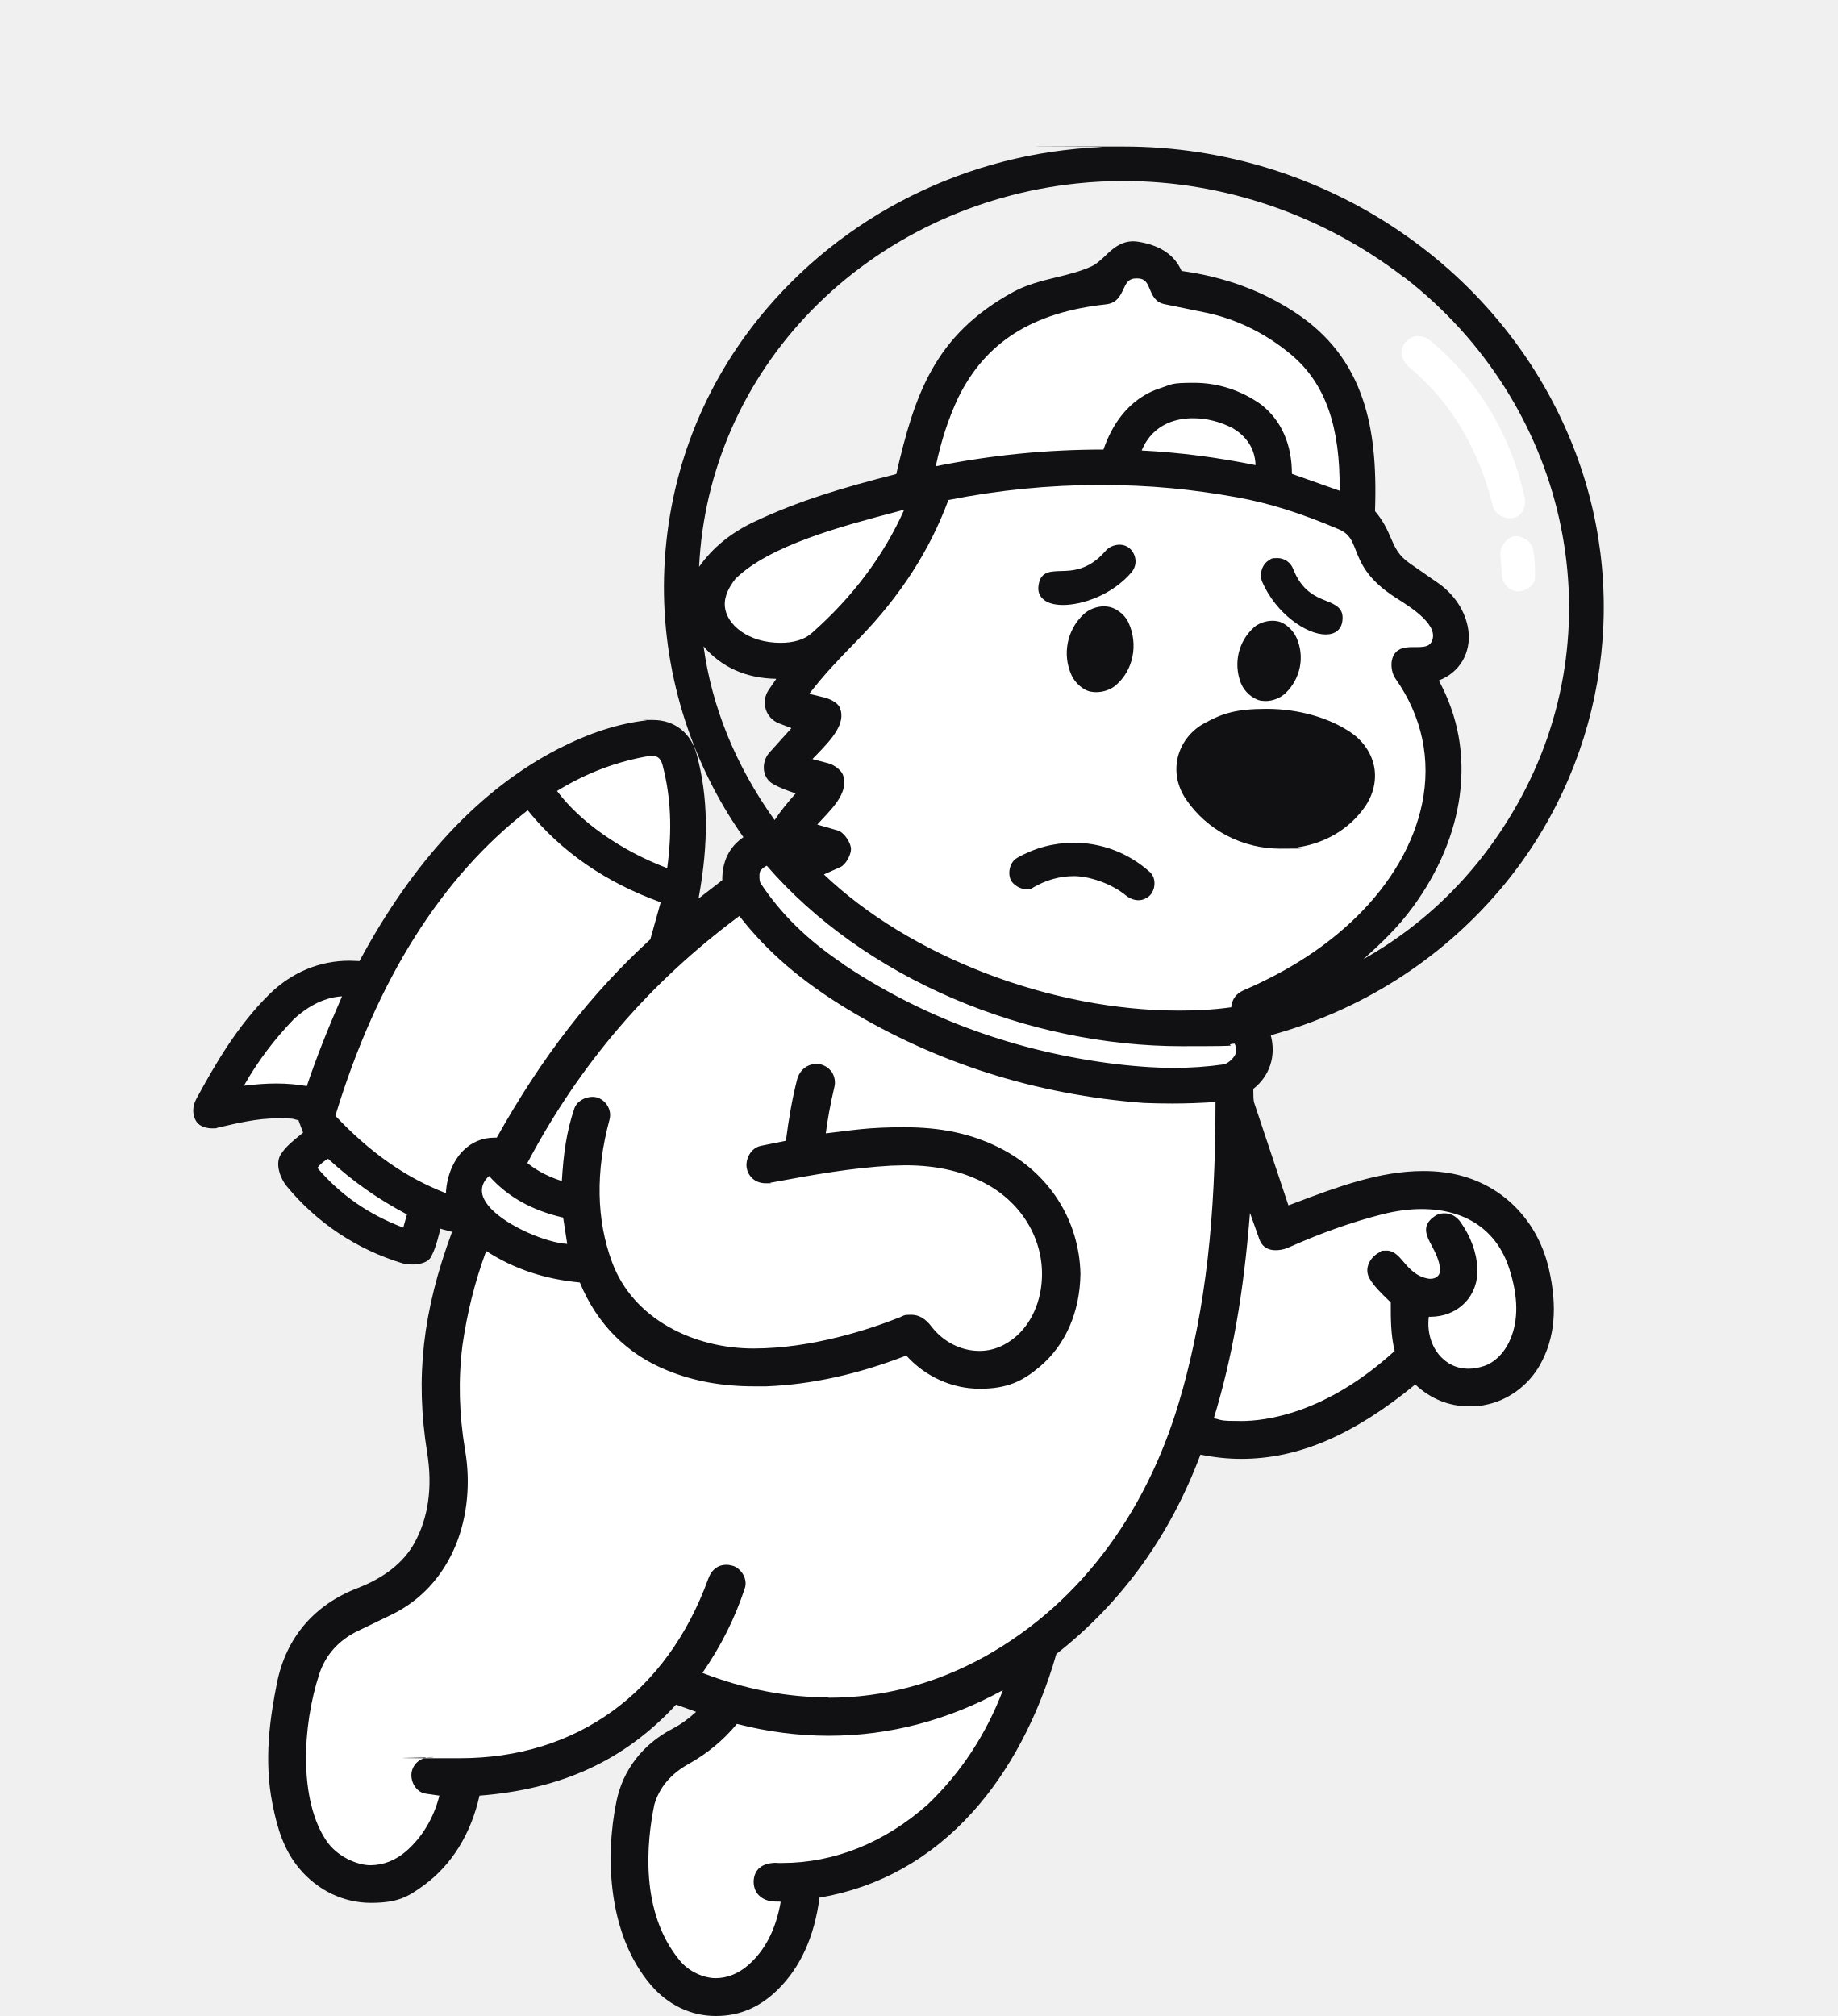
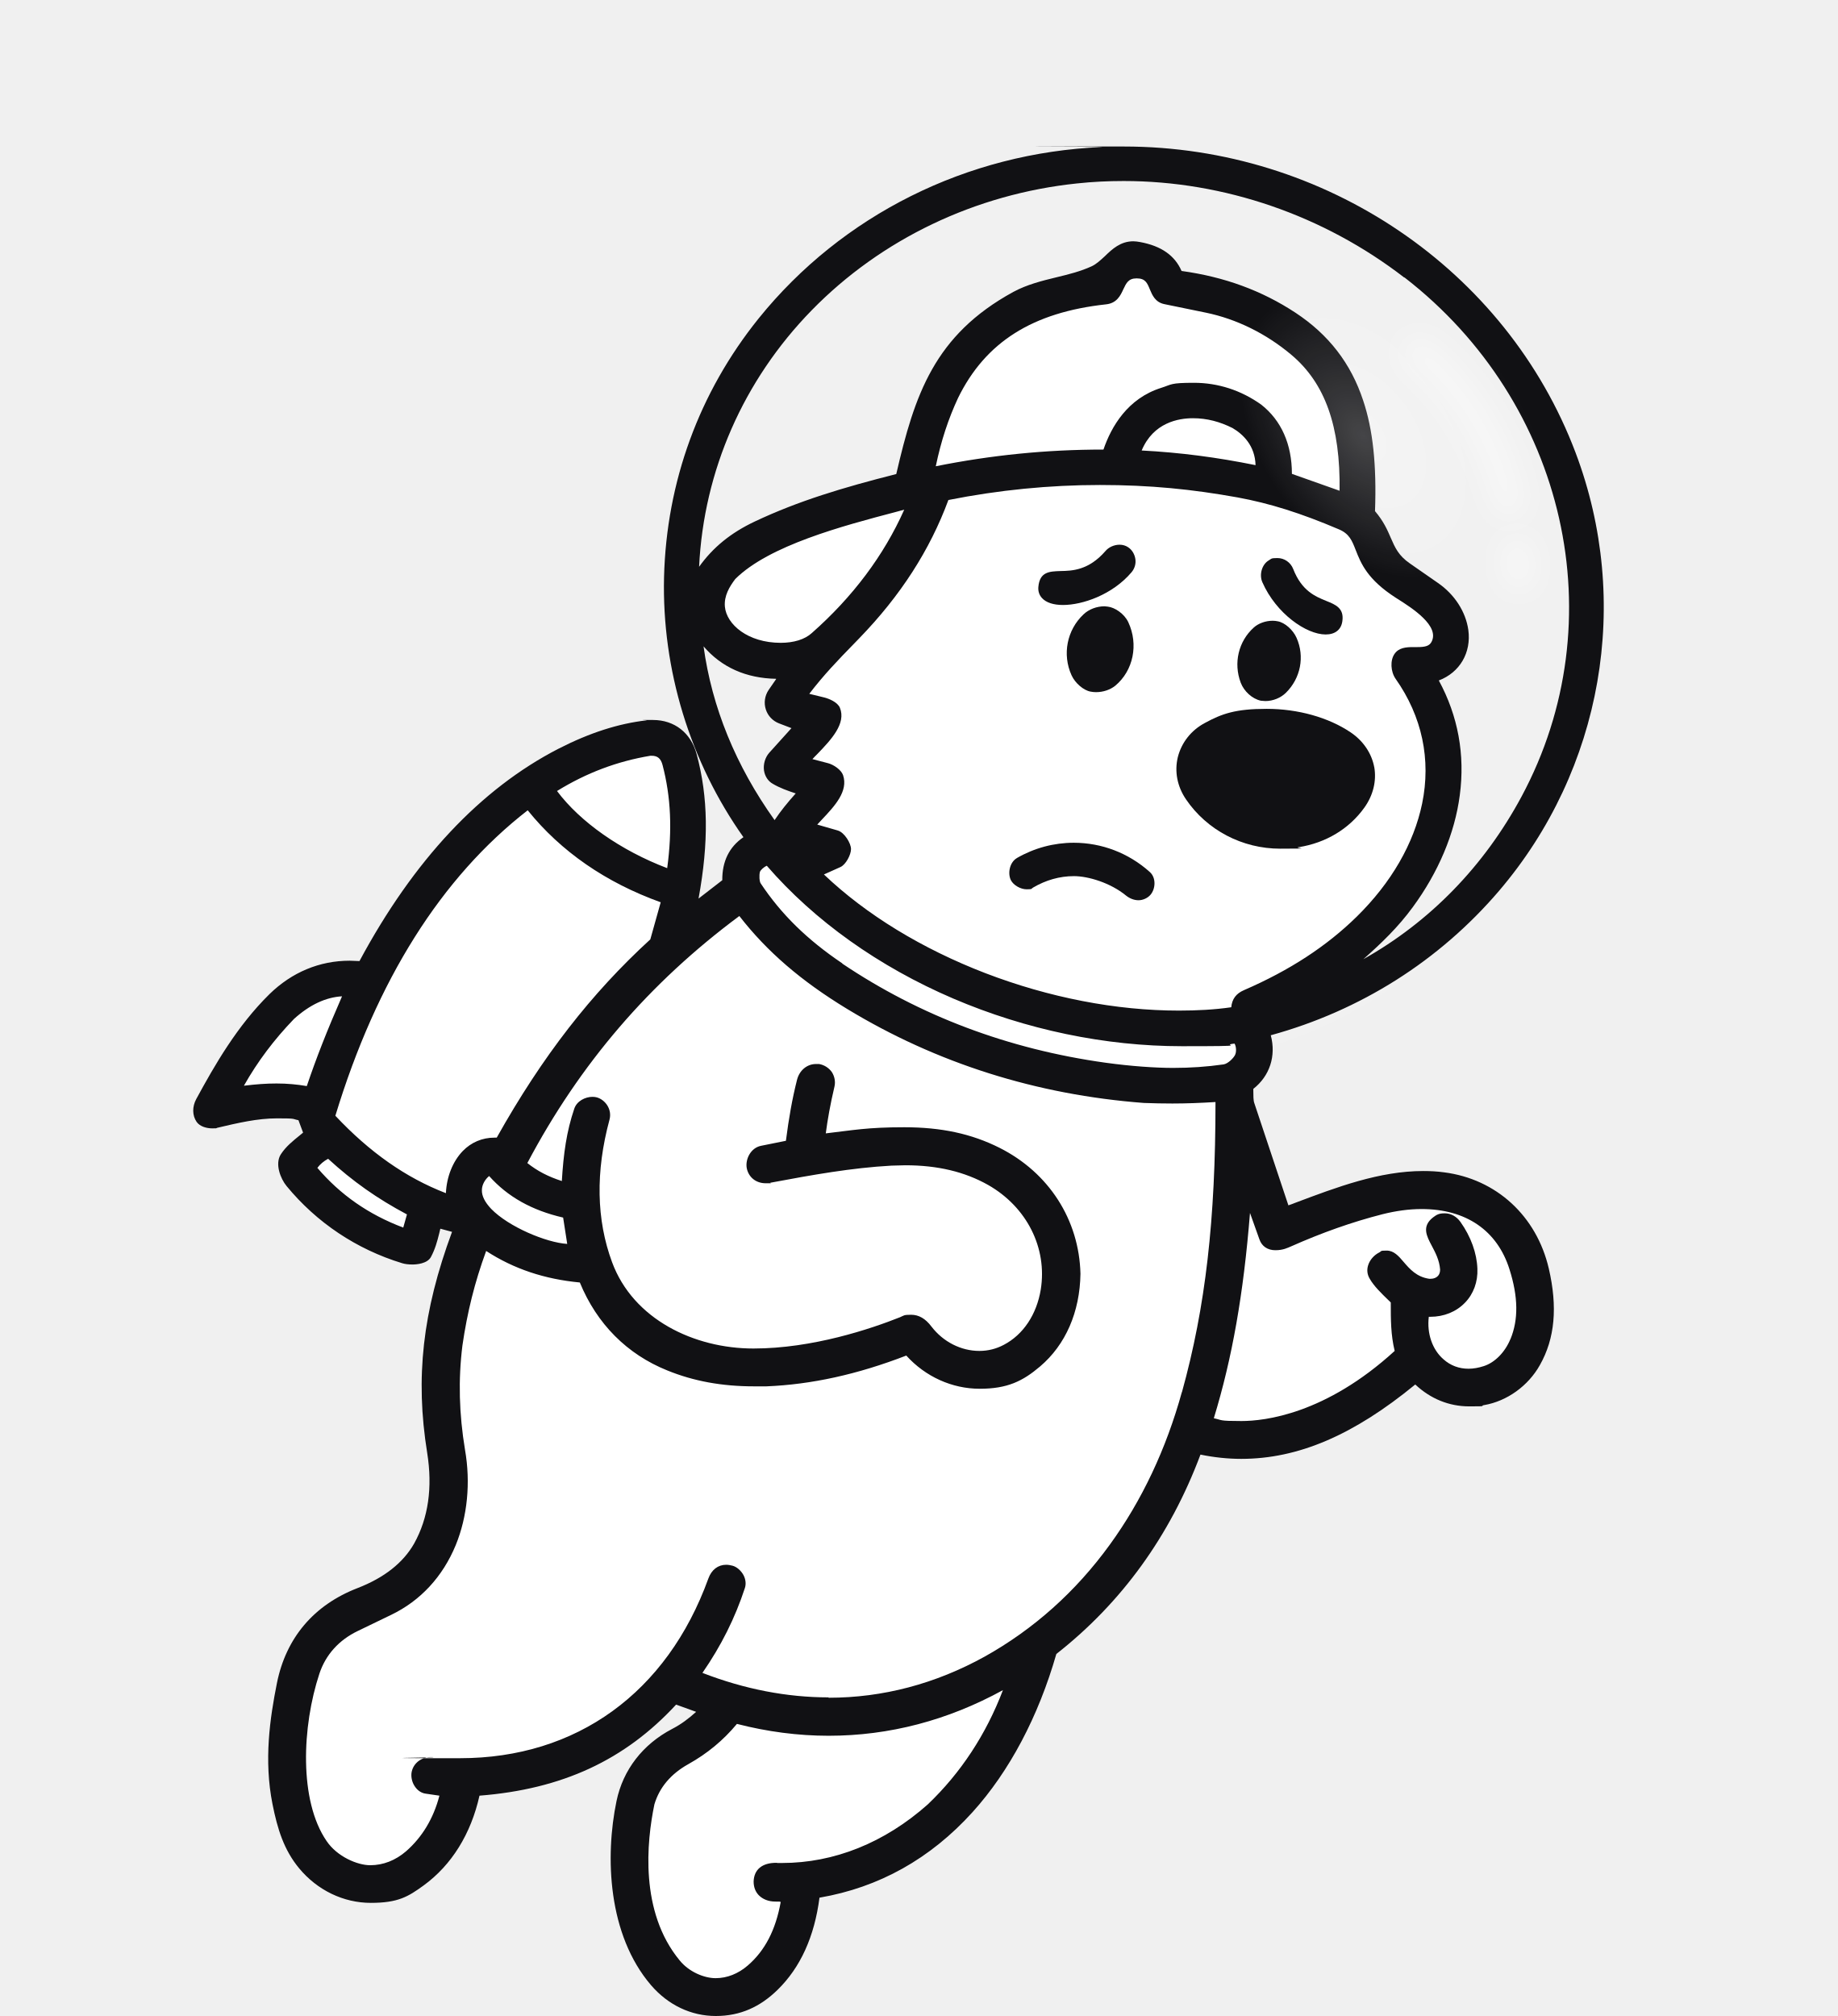
<svg xmlns="http://www.w3.org/2000/svg" viewBox="0 0 990.6 1087">
-   <style>.st0{fill:#fff}.st1{fill:#111114}.hl{fill:#fff}</style>
+   <style>.st0{fill:#fff}.st1{fill:#111114}.hl{fill:#fff;opacity:.4;filter:url(#soft)}</style>
  <defs>
    <radialGradient id="glass" cx="50%" cy="50%" r="50%" fx="62%" fy="34%">
      <stop offset="0" stop-color="#fff" stop-opacity=".03" />
      <stop offset="1" stop-color="#fff" stop-opacity=".08" />
    </radialGradient>
+     <radialGradient id="glint" cx="50%" cy="50%" r="50%">
+       <stop offset="0" stop-color="#fff" stop-opacity=".22" />
+       <stop offset="1" stop-color="#fff" stop-opacity="0" />
+     </radialGradient>
+     <filter id="soft" x="-50%" y="-50%" width="200%" height="200%">
+       <feGaussianBlur stdDeviation="7" />
+     </filter>
  </defs>
  <circle cx="613" cy="332" r="243" fill="url(#glass)" />
  <path class="st0" d="M199.5,1009.3c-10.5,0-20.2-5.3-26.5-14.6-15.7-22.8-14-64.3-4.3-93.5,3.7-11.1,11.5-19.8,22.6-25.2l18-8.7c15-7.2,26.4-19.6,33-35.7,6.1-14.8,7.8-32.3,4.8-49.4-3.3-19.7-3.7-38.4-1.4-57.3,2.7-18.9,7.1-36,13.8-54l.8-2.2,1.9,1.3c15.1,10.3,32.1,16.1,51.8,17.7h1.1l.4,1.1c8.8,22,24.5,38,45.5,46.4,13.7,5.6,28.6,8.3,45.4,8.3s4.4,0,6.6,0c24.6-1,48.6-6.3,75.4-16.8l1.2-.5.8,1c9.7,11.2,23.4,17.6,37.7,17.6s21.6-3.8,30.1-11.1c13-11,20.3-27.8,20.6-47.3-.6-27.7-16.2-51.9-41.6-64.7-14.6-7.3-30.4-10.7-49.8-10.7s-27.4,1.6-42.1,3.3l-4.4.5.3-2.3c1-8.4,2.5-17.1,5.1-28,.5-2.2-.2-3.9-.8-4.9-1-1.5-2.7-2.5-4.4-2.8h-1.1c-3.2,0-5.8,2.2-6.7,5.7-2.6,10.5-4.5,20.9-6.1,33.7l-.2,1.3-16,3.2c-3.5.7-5.4,4.8-4.8,7.8.7,3.3,3.1,5.2,6.6,5.2s1.3,0,1.9-.2c23.1-4.4,43.9-8.1,65.5-9.2,2.6,0,5.3-.2,7.8-.2,18.1,0,33.2,3.6,46.4,11.1,22.2,12.6,34.1,36.3,30.2,60.2-2.4,14.6-10.3,26.4-21.8,32.4-4.6,2.4-9.7,3.7-14.9,3.7-11,0-21.7-5.4-28.7-14.6-2.6-3.5-5.1-5-8.1-5s-2.9.3-4.6,1c-16.1,6.4-47.9,17.2-80.4,17.2s-67.7-16.9-79.6-48.9c-8.8-23.6-9.3-50.2-1.5-79.1.9-3.5-1.5-6.8-4.3-7.6-.4,0-.9-.2-1.4-.2-2.5,0-5.5,1.5-6.3,3.9-4.3,12.6-5.7,24.8-6.6,40.4v2.3c-.1,0-2.3-.6-2.3-.6-9.5-2.8-16.6-6.5-23.2-11.9l-1.1-.9.7-1.3c28.9-55.2,67.3-99.9,117.4-136.8l1.4-1.1,1.1,1.4c14.8,19.4,33.3,35.5,58.2,50.6,47.8,29,101.1,45.8,158.3,50.2,5.3.2,10.3.3,15.2.3,8.1,0,16.1-.3,24.9-1h1.9c0,0,0,1.8,0,1.8.2,64.7-5.2,112.4-18.2,159.4-8.6,31.3-21.9,59.4-39.4,83.6-18.7,25.8-41.8,46.4-68.6,61.3-27.1,15-56,22.7-85.9,22.7s-47.8-4.8-71.6-14.3l-2.1-.9,1.3-1.9c10.6-14.9,18.3-30.2,23.8-46.7.5-1.6,0-3-.5-4-1-1.8-2.6-3.1-3.8-3.4-.8-.2-1.6-.4-2.4-.4-3.6,0-5.4,2.7-6.2,5-22.9,63.1-72.9,99.3-137.3,99.3s-10-.2-15-.6h-.7c-3.3,0-6,2-6.8,5-.4,1.5.1,3.7,1.2,5.3.6.9,1.6,2,3.2,2.2l11.5,1.6-.5,1.9c-3.3,14-9.9,25.4-19.7,33.9-6.2,5.4-14,8.4-21.7,8.4v.4Z" />
  <path class="st0" d="M313.8,689.8c8.9,22.3,24.8,38.7,46.5,47.4,16.9,6.9,34.4,9,52.8,8.3,26.4-1.1,51.2-7.3,76-16.9,18.2,21.1,49.2,24.7,70.4,6.7,14.3-12.1,20.9-29.9,21.2-48.6-.7-28.9-16.9-53.4-42.6-66.3-30.4-15.3-61.3-11.3-95-7.3,1.1-9.4,2.9-18.5,5-27.8,1.2-5.1-2.4-9.2-6.8-9.9s-8.6,2-9.8,7c-2.8,11.3-4.6,22-6.1,34l-14.7,3c-4.6.9-7,6.1-6.3,9.9,1,5,5.4,7.4,10.7,6.4,21.8-4.1,43.1-8,65.3-9.2,18.9-1,37,1.5,53.2,10.7,21,11.9,33.2,34.4,29.3,58.3-2.1,13.1-9.1,25-20.8,31.1-14.3,7.5-31.7,2.3-41.3-10.4-3.9-5.1-8.3-7.2-14.8-4.6-50.7,20.2-133.4,34.7-157.7-30.7-9.3-25.1-8.4-52.2-1.5-78,1.2-4.4-1.8-8.7-5.5-9.8-3.3-1-8.6.9-10,4.9-4.6,13.5-5.9,26.6-6.7,40.9-8.5-2.5-15.7-5.9-22.6-11.6,28.8-54.9,66.8-99.3,116.9-136.2,16.1,21.2,36,37.3,58.7,51.1,48.4,29.3,102.7,46.2,159.1,50.4,14.2.6,26.5.4,40.4-.6.2,55.5-3.6,106.4-18.2,158.9-16.6,60.2-52.1,113.2-107.2,143.8-49.5,27.5-103.7,29.1-156,8.2,10.6-14.9,18.4-30.2,24-47.2,1.4-4.3-2.5-8.8-5.5-9.7-5.1-1.4-9,.9-10.8,5.8-24.1,66.5-78.9,103.5-150.5,97.5-4.6-.4-8.4,2.3-9.4,6.3s1.4,9.1,5.9,9.8l9.5,1.3c-3.1,13.2-9.3,24.4-19.1,32.9-14.3,12.4-34.5,10.2-45.5-5.8-16.1-23.5-12.9-65.3-4.1-91.9,3.7-11.1,11.4-19.2,21.6-24.1l18-8.7c32.7-15.8,44.7-52.9,38.8-87-3.2-19-3.8-37.6-1.4-56.8,2.7-18.4,7-35.5,13.7-53.5,15.9,10.8,33.2,16.4,52.7,18h.2Z" />
  <path class="st0" d="M635.5,548.6c-34.4,0-70.9-7.1-105.7-20.4-35.5-13.6-66.6-32.9-90.2-55.8l-1.9-1.9,13.8-6.2c1.4-.6,3.5-4.5,3.6-6.4,0-1.9-2.5-5.9-4.5-6.4l-16.5-4.7,1.8-2.2c1.4-1.6,2.9-3.3,4.6-5,6-6.4,12.8-13.6,10.5-20.2-.5-1.4-3.3-3.5-5.6-4.1l-14.1-3.7,1.9-2.2c1.4-1.7,3.1-3.4,4.9-5.3,6.5-6.8,13.9-14.5,11.3-20.9-.5-1.1-3.2-2.7-5.8-3.4l-13.5-3.3,1.6-2.2c8.5-11.4,16.9-20.2,25.9-29.4l3-3c22.3-23,37.8-47.3,47.6-74.3l.3-1,1-.2c27.7-5.5,55.7-8.3,83.4-8.3s50.1,2.3,74.9,6.8c17.6,3.2,34.7,8.6,55.4,17.4,7.1,3,9,7.8,11.1,13.2,2.6,6.6,5.8,14.7,20.2,23.9l1.1.7c8.4,5.3,25.7,16.3,19.3,28.1-2.5,4.5-7.7,4.5-10.8,4.5h-2.2c-3.7,0-5.9.3-7.1,2.1-1.6,2.3-1.3,6.6.5,9.3,14.8,21.2,20,45.4,14.9,70.1-4.6,22.3-17.1,44-36.2,62.8-16.6,16.3-36.9,29.5-62,40.4-2.8,1.2-4.7,2.9-4.7,7.4v1.6l-1.6.2c-9.7,1.3-19.8,2-30.2,2h0ZM578.9,468.7c10.8,0,21.4,3.9,30.4,11.3,1.3,1.1,2.9,1.7,4.4,1.7s2.8-.6,3.7-1.7c1.6-1.8,1.9-5.5,0-7.3-10.7-9.6-24.4-14.8-38.5-14.8s-20,2.7-28.8,7.8c-2.3,1.3-2.9,5.1-1.9,7.2.7,1.3,3.1,2.9,5.2,2.9s1.1-.1,1.5-.4c7.5-4.4,15.7-6.7,23.9-6.7h.2ZM682.9,385.8c-12,0-22.9,2.5-31.6,7.1-6.6,3.5-11.1,9.3-12.8,16.1-1.6,6.7-.3,13.8,3.9,19.9,10.6,15.6,28.5,25,47.8,25h0c3.1,0,6.2-.2,9.3-.7,13.7-2.2,25.5-9.2,33.2-19.9,4.2-5.8,5.8-12.5,4.6-19-1.2-6.6-5.2-12.4-11.2-16.4-11.4-7.7-27.2-12.1-43.3-12.1h0ZM686,338.3c-2.9,0-5.9,1.1-7.8,2.8-7.1,6.4-9.5,16.5-6.1,25.7,1.3,3.5,4.8,6.7,8.1,7.4.6.1,1.2.2,1.9.2,3.1,0,6.4-1.3,8.6-3.5,6.8-6.8,8.8-16.8,5-25.5-1.5-3.5-5.2-6.4-7.5-6.8-.7-.1-1.4-.2-2.1-.2h-.1ZM595.5,330.5c-3.3,0-6.7,1.3-8.9,3.4-7.7,7.3-10,18.8-5.6,28.6,1.5,3.4,5.2,6.3,7.5,6.7.7.1,1.5.2,2.4.2,3.1,0,6-1,8.1-2.7,8.4-7.1,10.9-19.4,6.1-29.9-1.5-3.3-5.5-6-8.1-6.3h-1.5ZM688.7,304.6c-1,0-1.9.3-2.8.8-1.9,1-3.2,4.5-1.9,7.3,7.3,16.7,22.9,25.9,30.8,25.9h0c3.3,0,5-1.4,5.4-4.2.6-3.9-1.2-4.9-6.4-7-6.2-2.5-14.6-5.9-19.9-19.2-.9-2.2-2.9-3.6-5.2-3.6h0ZM603.5,297.3c-1.9,0-3.8.9-5,2.2-10.1,11.5-20.1,11.8-26.8,12-6.2.2-8,.5-8.3,5.3,0,1.3.2,2.4,1,3.2,1.5,1.6,4.6,2.5,8.6,2.5h0c10,0,25-5.6,34.1-16.3,1-1.2,1.5-2.7,1.3-4.3-.2-1.6-1.1-3-2.4-3.9-.6-.4-1.5-.7-2.5-.7h0Z" />
  <path class="st0" d="M665.5,544.8c-75,10.2-169.3-20-224.6-73.8l11.3-5.1c2.2-1,4.6-5.7,4.6-8.1s-3-7.4-5.8-8.2l-13.8-4c6.7-7.9,18.8-17.5,15.4-27-.7-2.1-4.2-4.5-6.8-5.2l-11.2-3c7-8.1,20.3-18.7,16.5-28-.8-2-4.4-3.8-7-4.4l-10.9-2.6c9.3-12.6,18.5-21.7,28.7-32.3,21.1-21.8,37.7-46.4,48-75,52.5-10.5,105.3-11.1,157.6-1.6,19.5,3.6,37,9.6,55,17.3,14.6,6.2,4.4,20.1,31,37s25.7,15.6,19.8,26.3c-3.9,7.1-15.9.4-20,6.5-2,3-1.7,8.2.5,11.3,31.2,44.5,14.8,95.2-21.1,130.5-17.8,17.5-38.6,30.1-61.5,40-3.6,1.6-5.8,4.1-5.8,9.1v.3ZM608.5,307.4c3-3.5,2-8.5-1.5-10.9s-7.3-1-9.8,1.9c-17.7,20.2-34.4,3.9-35.6,18.3-1,12.9,31.1,9.4,47-9.3h-.1ZM695.6,307.5c-1.7-4.2-6.5-6-10.6-3.8-2.7,1.5-4.3,6-2.7,9.6,10.4,23.5,37.8,34.7,39.7,21.3,1.8-12.3-17.4-4.3-26.4-27.1ZM600,368.2c9.5-8,11.5-21.3,6.5-32-1.8-3.9-6.4-7-9.5-7.4s-8.8,1-11.8,3.8c-8.3,7.9-10.7,20.2-6,30.7,1.7,3.7,5.7,7.2,8.8,7.8,3.8.7,8.6-.1,11.9-2.9h0ZM692,372.1c7.5-7.5,9.4-18.3,5.4-27.6-1.7-3.8-5.7-7.3-8.8-7.9s-8.6.4-11.5,3c-7.8,7-10.2,18-6.6,27.7,1.6,4.3,5.6,7.7,9.4,8.5,3.8.8,8.8-.6,12.1-3.8h0ZM699.8,455c14.5-2.3,26.5-9.7,34.3-20.6,9.3-13,6.1-29.2-7-38-20.6-13.8-54.8-16.9-76.7-5-14.2,7.6-18.9,24.8-9.5,38.6,12.7,18.7,35.6,28.7,58.9,25ZM608.2,481.5c3.6,3,8.2,2.8,10.7-.2s2.6-7.3-.3-9.8c-19.4-17.2-46.9-20.3-69.4-7.2-3.2,1.9-4,6.8-2.6,9.6,1.3,2.6,6.2,5,9.3,3.2,16.9-10,36.6-8.4,52.3,4.4Z" />
  <path class="st0" d="M241.4,647.5c-23.3-8.5-44.2-23-64.1-44.3l-.7-.8.3-1c22.8-75.1,58.7-131.8,106.7-168.5l1.4-1.1,1.1,1.4c17.8,22.8,42.3,39.7,72.8,50.4l1.6.6-6.8,24.3-.4.4c-32,29.1-58.3,63.2-83,107.3l-.6,1h-1.2c-.7-.2-1.4-.2-2.1-.2-5.7,0-10.6,2.1-14.5,6.1-5.2,5.3-8.3,14-8.1,22.7v2.7l-2.4-.9h0Z" />
  <path class="st0" d="M268.7,615.3c-18-1.5-27,15.6-26.6,30.6-25.2-9.2-45.5-24.7-63.4-43.9,19.1-63.2,51.9-126.3,106-167.6,18.9,24.1,44.3,40.7,73.6,51l-6.2,22.1c-34.3,31.2-60.5,66.9-83.4,107.8h0Z" />
  <path class="st0" d="M385.9,1070.1c-8.6,0-16.5-3.9-22.3-10.9-22.6-27.4-18.7-66.4-14.4-87.2h0c2.9-10.2,9.7-18.3,20-24.1,10.2-5.7,18.6-12.8,25.9-21.7l.7-.9,1.1.3c16.4,4.4,33.1,6.6,49.6,6.6,33.7,0,66.1-8.9,96.5-26.6l4.3-2.5-1.6,4.6c-9.2,26.4-23.7,49.2-43.2,67.7-24.1,21.3-52.1,32.5-81.1,32.6h-3c-7.5,0-8.5,3.8-8.6,6.6,0,1.8.5,3.3,1.7,4.6,1.5,1.5,3.7,2.4,6.3,2.4s2.6.2,4.6.4l2.7.3-.3,1.9c-2.7,16.9-9,29.5-19.3,38.3-5.8,5-12.6,7.6-19.6,7.6h0Z" />
  <path class="st0" d="M404.4,1061.1c-12.5,10.8-29.2,9.2-39.3-3-19.3-23.4-19.9-57.2-14-85.7,3-10.3,9.9-17.7,19.2-22.8,10.3-5.8,19.1-13.1,26.4-22.2,50.2,13.3,101.5,6.5,147.4-20.2-9,25.8-23.3,48.5-42.7,67-23.1,20.4-51.4,32.7-82.3,32-6,0-10.7,1.9-11,8.3s3.7,8.8,9.8,8.9,2.9.2,5.1.5c-2.3,14.1-7.5,27.6-18.7,37.2h.1Z" />
  <path class="st0" d="M692.9,258v-1.3c.3-15.5-4.8-27.5-15-35.7-10.3-7.2-22.1-11.1-34.1-11.1s-11.2.9-16.5,2.5c-9.6,3-22.4,11-29.2,32.2l-.4,1.3h-1.5c-32,0-62.6,3.1-93.4,9.4l-2.7.6.5-2.7c3.1-15.2,7.2-28,12.9-40.3,15.4-31.4,41.7-48.1,82.7-52.5,3.6-.4,4.8-2.5,6.4-6,1.7-3.5,3.8-7.9,10.4-8h.2c7,0,8.9,4.5,10.4,8.1,1.3,3.2,2.3,5.2,5.2,5.8l22.4,4.6c17,3.5,33.5,11.6,47.6,23.5,19.5,16.4,28.2,41.4,27.2,78.7v2.5l-33-11.6h-.1Z" />
  <path class="st0" d="M678.9,219.5c-15.4-10.9-34.6-14.4-52.3-8.8-15.7,4.9-25.5,18-30.4,33.4-31.9,0-62.2,2.9-94,9.5,2.9-14.4,6.9-27.3,12.7-39.9,16.5-33.5,45.1-47.6,81.2-51.5,9.9-1.1,6-13.9,16.6-14,11-.2,6.7,12.1,15.4,13.9l22.4,4.6c17.4,3.6,33.3,11.7,46.8,23.1,22.8,19.2,27.3,49.1,26.6,77.2l-29.3-10.3c.3-14.4-4-27.9-15.8-37.2h0Z" />
  <path class="st0" d="M669.4,769.8c-6.1,0-12-.7-17.7-2.1l-1.9-.5.6-1.9c10.8-34.8,17.2-71.9,20.5-120.3l3.5-.5,8,22.4c.8,2.3,2.5,3.4,5.1,3.4s5.4-1.1,6.8-1.7c17.1-7.6,33.4-13.4,50-17.6,7.5-1.9,14.9-2.9,22-2.9,25.7,0,43.7,12.4,50.9,35,5,15.6,5.1,28.8.4,40.1-3.3,8-9.7,14.4-16.6,16.7-3.2,1-6.3,1.5-9.3,1.5-5.9,0-11.4-2.1-15.9-6-7.3-6.4-10.7-17.1-8.8-27.9l.3-1.6h1.6c.7.2,1.4.2,2.1.2h0c6.3,0,12.1-2.3,16.1-6.4,3.9-4,5.9-9.6,5.7-15.7-.3-7.7-3.3-15.9-8.4-23.2-1.4-2-3.4-3.1-5.6-3.1s-2.8.5-4,1.4c-3.7,2.9-2.7,5.2.3,10.7,2,3.7,4.5,8.4,5,14.2.2,2.3-.5,4.5-2.1,6.2s-4,2.7-6.5,2.7-.9,0-1.4,0c-8.1-1.2-12.5-6.2-16-10.3-2.4-2.7-4.2-4.9-6.4-4.9s-1.5.2-2.4.7c-1.9,1-3.5,2.8-4.1,4.7-.5,1.5-.3,3,.5,4.4,2,3.6,6,7.4,9.5,10.8.7.6,1.3,1.2,1.9,1.8l.6.5v.8c0,9.8,0,18,2.2,27l.3,1-.8.7c-12,11.1-25.5,20.5-39,27.3-16.2,8.1-32,12.2-46.9,12.2v.3Z" />
  <path class="st0" d="M786,659.9c-3.2-4.5-8.4-5-12.2-2.1-8.6,6.7,3.5,13.2,4.6,26.6.4,4.5-3.5,7.5-7.9,6.9-15-2.1-16.2-19.1-25.8-14.3-3.9,2-7,7-4.4,11.6s7.8,9.2,11.7,13c0,9.4,0,18.1,2.3,27.5-25.5,23.6-65,46-101.9,37,12.3-39.4,17.7-78.9,20.6-120.8l8,22.4c2.3,6.5,9.8,4.8,14.4,2.7,16.2-7.3,32.4-13.1,49.7-17.5,29.9-7.6,60.7-.7,70.7,30.9,4.1,12.8,5.6,26.4.5,38.9-3.2,7.7-9.2,13.6-15.5,15.6-8.6,2.8-17,1.6-23.4-4.1-7.4-6.5-9.9-16.8-8.2-26.2,14.8,1.1,26.3-9.2,25.8-23.9-.3-8.5-3.7-17-8.8-24.2h-.2Z" />
  <path class="st0" d="M632.5,579.5c-11.3,0-23.1-.9-36.9-2.8-52.9-7.4-101.2-25.6-143.5-54.1-19.4-13.1-33.7-27.1-45.1-44.2-1.5-2.3-1.5-6.9-.9-9.2.7-2.7,4.1-5.5,7.5-6.2l1.1-.2.7.8c25.4,29.7,60,54.4,100,71.5,38.8,16.6,81,25.4,121.9,25.4s19.6-.5,29.1-1.5h1c0,0,.6.6.6.6,2.6,3.1,2.6,8.1,1.2,11-1.1,2.1-4.8,6.3-8.8,6.9-9.2,1.3-18.3,2-27.8,2h-.1Z" />
  <path class="st0" d="M660,575.7c-22.1,3.2-42.5,2.2-64.1-.9-51.2-7.2-99.9-24.9-142.7-53.8-17.9-12-32.7-25.9-44.6-43.7-1.1-1.7-1.2-5.7-.7-7.7.5-1.9,3.3-4.3,6.1-4.9,59.4,69.4,162.4,105.7,252.6,96,2,2.3,2.2,6.6.9,9s-4.4,5.5-7.5,5.9h0Z" />
  <path class="st0" d="M420.8,350.3c-15.5,0-32.4-8.5-33.7-22.8-.7-7.2,2.9-12.9,6.4-17.5h0v-.2c18.9-18.9,59.1-29.5,88.5-37.2,2.8-.7,5.5-1.4,8.1-2.1l3.6-1-1.4,3.4c-11.2,26.6-28.8,50.6-52.3,71.3-4.5,4-11.3,6.1-19.3,6.1h0Z" />
  <path class="st0" d="M438.9,342.8c-13.5,11.9-48.1,4.4-50-15.5-.6-6.2,2.3-11.3,6-16.2,20.3-20.3,66-30.9,95.7-38.9-11.7,27.9-29.8,51.3-51.8,70.6h.1Z" />
  <path class="st0" d="M360.6,472.3c-27.3-10-51.4-26.9-64.3-45.2l-1.1-1.6,1.6-1c16.8-10.6,34.3-17.4,53.3-20.6h1.1c3.3,0,7.7,1.3,9.4,7.7,4.8,18.3,5.5,37.1,2.3,59.3l-.3,2.2-2.1-.8h.1Z" />
  <path class="st0" d="M361.2,470.6c-23.4-8.5-49-24.1-63.5-44.6,16.7-10.6,33.9-17.1,52.7-20.3,4.8-.4,7.4,1.9,8.6,6.3,5,18.9,5.3,37.8,2.2,58.5h0Z" />
  <path class="st0" d="M126.6,586.9c7.9-14.7,17.5-27.8,29.4-40h0c9.7-8.8,19.8-13.3,30.1-13.3s.7,0,1.1,0h2.7l-1.1,2.6c-8.8,19.9-15,35.5-20.6,52.1l-.5,1.5-1.6-.3c-5.5-1.1-11.1-1.6-17.1-1.6s-12.6.5-20.7,1.7l-3.6.5,1.7-3.2h.2Z" />
  <path class="st0" d="M166.6,587.7c-13-2.5-25.3-1.8-38.4,0,8.1-15.1,17.7-27.9,29.1-39.6,8.4-7.6,18.4-13.1,29.9-12.7-7.7,17.4-14.4,33.8-20.6,52.3Z" />
  <path class="st0" d="M678.3,254.8c-22.2-4.7-43-7.3-65.5-8.4h-2.4c0-.1.8-2.4.8-2.4,4.8-14.1,16.4-22.2,31.9-22.2s15.8,2,23.1,5.7h0c9.8,5.8,14.8,14.6,14.2,25.6v2.1c0,0-2.2-.4-2.2-.4h.1Z" />
  <path class="st0" d="M678.7,253c-21.9-4.6-42.9-7.3-65.8-8.4,7.9-23.4,33.4-25,52.5-15.5,8.4,4.9,13.9,12.7,13.3,23.9Z" />
  <path class="st0" d="M307.3,674.4c-11.7,0-34.4-9-45.1-20.1-4.2-4.3-6.2-8.6-6-12.8.2-4.5,2.9-9.1,6.9-11.4l1.3-.8,1,1.2c9.8,11.5,22.9,19,40.2,22.8l1.2.3,3.3,20.8h-2.8,0Z" />
  <path class="st0" d="M308,672.6c-14.1.5-50.6-15.3-49.9-31,.2-3.7,2.4-7.8,6-9.9,10.8,12.7,24.7,19.8,41.2,23.4l2.8,17.6h-.1Z" />
  <path class="st0" d="M218,666c-20.7-7.5-37.2-19-50.6-35l-.8-1,.6-1.1c1.9-3.3,5.4-6.3,9.2-7.9l1.1-.5.9.8c13.7,12.7,27.3,22.3,43.9,31l1.3.7-3.8,13.7-1.8-.7h0Z" />
  <path class="st0" d="M218.6,664.3c-19.9-7.2-36.4-18.4-49.8-34.5,1.8-3.2,5.2-5.8,8.4-7.2,13.9,12.8,27.7,22.6,44.3,31.3l-2.9,10.4Z" />
  <g>
    <path class="st1" d="M233.3,947.4h-1c-.8,0-1.6,0-2.3.2,2.7,0,4.4-.1,3.3-.2Z" />
    <path class="st1" d="M830.2,736c8.1-14.3,9.6-31.3,4.8-52-6.6-28.4-28.3-48.3-56.5-51.9-3.6-.5-7.4-.7-11.2-.7-23.6,0-46.6,8.7-68.9,17.1-1.3.5-2.5,1-3.8,1.4l-18.4-55.2c-.5-1.4-.5-4.1-.5-6.4v-1.2c8.8-6.9,12.4-17.7,9.4-28.9,48.4-13.3,90.9-40.2,123.1-77.9,55.8-65.4,71.6-155.9,41.2-236.3-37.3-98.7-135.1-165-243.5-165s-7.9,0-11.8.3c-72.7,3-140.1,36.6-185.1,92.4-32.1,39.9-49.7,88.1-51,139.5-1.2,49.8,14,99.5,42.8,140.2-7.6,5.2-11.5,13-11.4,23.2l-12.8,9.9c5.6-30.5,5.2-54.7-1-77.8-3.1-11.6-12-18.5-23.6-18.5s-2.3,0-3.4.2c-15.1,1.7-30.7,6.7-47.5,15.3-42,21.6-78.1,60.1-107.3,114.5-1.8,0-3.6-.2-5.3-.2-16.2,0-31.1,6.2-43.2,18-17.4,17.1-29.5,38.2-39.5,56.6-2.2,4.1-2.2,8.8.2,12.3,1.8,2.6,5.6,3.5,8.4,3.5s1.9,0,2.7-.3c11.1-2.6,21.6-5.1,32.3-5.1s7.8.3,11.5,1l2.5,6.7c-.6.5-1.1.9-1.7,1.4-3.7,3-7.6,6.1-10.3,10.3-3.3,5.1-.2,13.1,3.1,17.1,16.2,19.7,37.7,34.1,62.3,41.6,1.6.5,3.5.7,5.6.7s7.9-.4,9.9-4c2.3-4.3,3.4-8.4,4.5-12.8.2-.8.4-1.7.6-2.5l6.3,1.7c-15.9,43-19.9,78.7-13.4,119.1,3,18.8.6,35.2-7,48.9-5.9,10.4-16.1,18.5-30.6,24.1-23.5,9.1-38.5,26.8-43.4,51.2-3.8,19-7.1,41.6-2.4,65.2,2.7,13.6,6.2,24.8,14.4,34.7,9.8,11.8,23.9,18.6,38.6,18.6s20.1-3.3,28.5-9.4c15.1-11,25.5-27.8,30.1-48.4,44.5-3.5,78.3-19.1,106-49.1l10.8,3.9c-4,3.6-7.9,6.6-12.9,9.2-15.9,8.3-26.5,22.1-30,38.8-6.3,30.2-4.7,72.2,18.6,99.4,9.2,10.7,21.6,16.6,34.9,16.6s24-5,33.3-14.1c12.3-12,19.9-28.7,22.6-49.7,32.1-5.5,59.8-21,82.5-46.1,19.9-22,35.5-51.5,45.2-85.3,35.2-27.6,61.3-63.7,77.7-107.5,7.3,1.5,14.7,2.3,22,2.3,30.6,0,60.4-12.7,93.8-40.1,8.2,7.7,18.2,11.8,29.1,11.8s5.3-.2,8-.7h.1c12.2-2.1,23.7-10.3,30-21.6ZM670.6,533.9c-4.2,1.8-6.4,4.8-6.8,9.2h0c-9,1.3-18.5,1.8-28.2,1.8-33.9,0-70-7-104.4-20.2-34-13.1-64.1-31.4-87-53.2l8.9-4c2.9-1.3,5.7-6.6,5.7-9.7s-3.5-8.9-7.1-10l-11.1-3.2c.8-.9,1.7-1.8,2.6-2.8,6.7-7.1,14.3-15.2,11.3-23.9-1-2.8-5-5.6-8.1-6.4l-8.4-2.2c.9-1,1.8-1.9,2.8-2.9,7.3-7.6,15.5-16.3,12-24.8-1.3-3.1-6-4.9-8.3-5.5l-8.2-2c7.8-10.2,15.6-18.3,23.9-26.8l3-3.1c22.4-23.1,38.1-47.6,48.1-74.6,27.1-5.4,54.6-8.1,81.7-8.1s49.7,2.3,74.2,6.7c17.4,3.2,34.2,8.5,54.6,17.2,5.7,2.4,7.1,6.1,9.1,11.2,2.8,7.1,6.2,15.8,21.6,25.7l1.1.7c7.4,4.7,22.9,14.5,18.1,23.2-1.2,2.2-3.6,2.7-7.6,2.7h-2.2c-3.8,0-7.8.3-10.1,3.7-2.4,3.5-2.1,9.5.6,13.4,14.3,20.3,19.2,43.6,14.3,67.3-4.5,21.6-16.6,42.6-35.2,60.9-16.3,16-36.2,29-60.9,39.7ZM410.1,476.3c-.7-1-.9-4.4-.4-6.2.3-.9,1.9-2.5,3.7-3.3,25.7,29.7,60.4,54.4,100.5,71.6,39.3,16.8,81.9,25.7,123.3,25.7s19.2-.5,28.4-1.4c1,1.9,1,4.7.2,6.2-.8,1.6-3.7,4.6-6.1,5-9,1.3-17.9,1.9-27.3,1.9s-22.7-.9-36.4-2.8c-52.4-7.3-100.1-25.3-142-53.5h.2c-19-12.8-33-26.5-44.1-43.2ZM420.9,346.6c-17.7,0-29.2-9.9-30.1-19.5-.5-5.9,2.5-10.8,5.6-14.9,18.2-18.1,57.8-28.6,86.7-36.2,1.5-.4,3-.8,4.4-1.2-11,24.7-27.8,47.1-49.8,66.5h0c-3.8,3.5-9.8,5.3-16.8,5.3ZM643.7,206.4c-12.9,0-11.9.9-17.6,2.7-18.2,5.7-27,21-31.2,33.3-30.9,0-60.5,3-90.4,9h0c2.9-13.9,6.8-25.6,12-36.8,14.8-30.2,40.2-46.2,79.8-50.5,5.8-.6,7.8-4.8,9.3-8.1,1.6-3.4,2.8-5.9,7.1-5.9h.2c4.6,0,5.6,2.5,7,5.9,1.3,3.1,2.9,7,7.9,8l22.4,4.6c16.4,3.4,32.3,11.2,46,22.7,18.2,15.3,26.5,38.6,26,73.3l-25.7-9.1c0-15.9-5.7-28.8-16.5-37.3-10.9-7.8-23.4-11.8-36.3-11.8ZM676.9,250.8c-20.8-4.2-40.4-6.8-61.4-7.9,6.3-15.1,19.9-17.4,27.6-17.4s14.6,1.9,21.4,5.3c5.6,3.3,12.1,9.4,12.4,20ZM437.6,167.3c37.5-38.4,88.3-62.7,143.1-68.4,8.3-.9,16.8-1.3,25.1-1.3,54.1,0,107.8,18.5,151.2,52h.2c87.3,67.6,113.9,185.3,63.1,279.9-20.2,37.6-49.5,67.6-85.3,87.7,9.7-8.6,18.7-17.2,26.6-28,13.9-18.9,22.7-39.8,25.4-60.4,2.9-21.9-.9-42.7-11.3-61.9,11.3-4.3,17.6-15,15.9-27.3-1.4-9.8-7.4-19.1-16.4-25.3l-15.1-10.5c-6.1-4.2-8-8.5-10.3-13.8-1.8-4.2-3.9-9-8.5-14.4.9-24.9-1.1-43.9-6.4-59.7-6.6-20-18.6-35.5-36.5-47.3-18.1-11.9-38.2-19.3-61.4-22.5-3.6-8.3-10.9-13.5-22.4-15.6-1.2-.2-2.4-.4-3.6-.4-6.9,0-11.4,4.2-15.3,8-2.4,2.2-4.6,4.3-7.2,5.5-5.9,2.7-12.2,4.3-18.9,5.9-7.8,1.9-15.9,3.9-23.3,7.9-42.6,23.3-53.2,55.4-63.1,98.2-28.8,7.3-52.8,14.5-76.3,25.6-12.9,6.1-22.5,13.9-30,24.4,2.5-51.8,23.9-100.6,60.7-138.3ZM379.3,348.5c9.7,11.3,22.9,17.2,39.1,17.5v.2c0,0-4,5.8-4,5.8-2.1,3.1-2.7,7-1.5,10.6,1.1,3.4,3.7,6.1,7,7.4l6.8,2.6-12,13.3c-2.2,2.5-3.3,6.2-2.8,9.6.5,3.1,2.2,5.7,4.7,7.1,3.7,2.2,8.1,3.8,12.4,5.2-4.5,5-8.2,9.6-11.4,14.4-21-29.4-33.8-60.9-38.3-93.7ZM350.6,407.5h.8c3.1,0,4.9,1.5,5.8,5,4.5,17.2,5.3,34.9,2.5,55.6-25-9.5-46.9-24.9-59.4-41.6,15.9-9.8,32.4-16,50.3-19ZM149.1,584.2c-5.7,0-10.9.4-17.6,1.2,7.4-13.1,16.3-24.9,27-36,8.4-7.6,17.1-11.7,25.9-12.2h0c-8,18.3-13.8,33-19,48.4-5.2-.9-10.6-1.4-16.3-1.4ZM217.4,661.9c-18.8-7.1-33.9-17.7-46.3-32.2,1.4-1.9,3.5-3.7,5.8-4.9h0c13.3,12.2,26.5,21.5,42.5,30l-2,7.1ZM240.3,643.3c-21.5-8.3-41-22-59.5-41.7h0c22.3-73.3,57.2-128.6,103.7-164.7,17.9,22.2,42,38.9,71.7,49.6l-5.6,20c-31.8,29.1-58.2,63-82.8,106.9h-1.2c-6.6,0-12.5,2.5-17.1,7.2-5.4,5.6-8.7,13.9-9.1,22.7ZM303.6,656.5h0s2.2,14.2,2.2,14.2c-11.3-.7-31.6-9.2-41-18.9-3.4-3.6-5.1-7-5-10.1,0-2.8,1.6-5.7,3.9-7.6,10,11.2,23,18.5,39.9,22.4ZM500.2,972.9c-23.3,20.7-50.5,31.6-78.6,31.6h-2.5c-.2-.1-.4-.1-.6-.1-7.6,0-12,3.6-12.2,10.1,0,2.7.8,5.3,2.7,7.3,2.1,2.2,5.3,3.5,8.9,3.5s1.8,0,3,.2c-2.7,15.1-8.5,26.3-17.8,34.3-5.1,4.4-11.1,6.8-17.3,6.8s-14.4-3.4-19.4-9.6c-21.6-26.2-17.8-63.9-13.6-84.1,2.7-9.1,8.8-16.4,18.3-21.7,10.2-5.7,18.8-12.8,26.2-21.7,16.3,4.2,32.9,6.4,49.4,6.4,32.7,0,64.3-8.3,94-24.6-9.1,23.9-22.7,44.6-40.5,61.6ZM637.2,750.5c-8.5,30.8-21.6,58.6-38.9,82.4-18.4,25.4-41.1,45.6-67.4,60.3-26.6,14.7-54.9,22.2-84.2,22.2v-.2c-22.4,0-45.3-4.4-68-13.2,10.1-14.6,17.6-29.6,22.9-45.8.7-2.2.4-4.6-.7-6.8-1.3-2.5-3.7-4.6-6-5.2-1.2-.3-2.3-.5-3.4-.5-4.4,0-7.9,2.7-9.6,7.4-22.3,61.6-71.1,96.9-133.9,96.9s-14.7,0-19.4,0c-3.3,1.1-5.8,3.7-6.6,7.1-.6,2.5,0,5.8,1.7,8.2,1.4,2.1,3.5,3.5,5.7,3.8l7.5,1.1c-3.2,12.3-9.3,22.4-18,30-5.7,4.9-12.3,7.5-19.3,7.5s-17.9-4.7-23.5-13c-15-21.8-13.3-61.9-3.9-90.3,3.4-10.2,10.5-18.1,20.7-23l18-8.7c15.8-7.6,27.8-20.6,34.8-37.6,6.3-15.4,8.1-33.7,5-51.4-3.2-19.3-3.7-37.7-1.4-56.2,2.6-17.9,6.6-34.1,12.8-51,14.9,9.7,31.5,15.2,50.5,17,9.2,22.4,25.5,38.7,47.1,47.4,14.2,5.8,29.5,8.6,46.8,8.6s4.5,0,6.7,0c24.3-1,49-6.4,75.4-16.6,10.3,11.4,24.7,17.9,39.6,17.9s23.2-4.1,32.5-12c13.8-11.7,21.5-29.4,21.8-50-.7-29.1-17-54.5-43.6-67.9-15.1-7.6-31.4-11.1-51.4-11.1s-27.6,1.6-42.3,3.3c1-7.6,2.4-15.5,4.7-25.3.6-2.7,0-5.5-1.4-7.7-1.6-2.3-4.1-3.9-6.9-4.4-.6,0-1.1,0-1.7,0-4.8,0-8.9,3.4-10.2,8.5-2.6,10.3-4.4,20.5-6,32.9l-13.4,2.7c-5.6,1.1-8.6,7.3-7.7,12.1,1,4.9,5,8.1,10.2,8.1s1.7,0,2.6-.3c23-4.3,43.7-8,65.1-9.2,2.6,0,5.1-.2,7.6-.2,17.4,0,32,3.5,44.6,10.6,20.9,11.9,32,34,28.4,56.4-2.2,13.4-9.4,24.3-19.9,29.8-4.1,2.2-8.6,3.3-13.2,3.3-9.9,0-19.5-4.9-25.8-13.1-3.3-4.4-6.9-6.4-11-6.4s-3.8.4-5.9,1.3c-15.8,6.3-47.2,16.9-79.1,16.9s-64.8-15.7-76.2-46.5c-8.5-22.9-9-48.8-1.4-76.9,1.5-5.6-2.3-10.7-6.8-12-.7-.2-1.6-.3-2.4-.3-3.8,0-8.4,2.2-9.8,6.4-4.2,12.4-5.8,24.2-6.7,39-7.4-2.4-13.2-5.4-18.6-9.7,28.3-53.5,65.7-97.1,114.3-133.2,14.9,19.2,33.4,35.1,58.1,50.1,48.3,29.3,102.1,46.3,160,50.7,5.4.2,10.4.3,15.4.3,7.6,0,15.1-.3,23.2-.8,0,63.4-5.3,110.3-18.1,156.5ZM814.3,722c-2.9,7.1-8.4,12.7-14.4,14.6-2.8.9-5.5,1.4-8.2,1.4-5.1,0-9.7-1.7-13.5-5.1-6-5.2-9-13.9-7.9-22.9h.2c.2,0,.4,0,.6,0,7.3,0,14-2.7,18.7-7.6,4.6-4.7,7-11.3,6.7-18.3-.3-8.4-3.5-17.3-9.1-25.2-2.1-3-5.2-4.7-8.5-4.7s-4.4.8-6.3,2.2c-6.3,4.9-3.4,10.2-.7,15.3,1.9,3.6,4.1,7.7,4.5,12.8,0,1.3-.3,2.5-1.1,3.4-.9,1-2.3,1.6-3.9,1.6h-.9c-6.8-1-10.5-5.3-13.7-9-2.7-3.2-5.3-6.2-9.2-6.2s-2.6.3-4,1c-2.8,1.4-5.1,4-6,6.9-.8,2.5-.5,5,.8,7.2,2.3,4.1,6.5,8.1,10.1,11.6.5.4.9.9,1.3,1.3,0,9.4,0,17.4,2.1,26.1-37.3,34.1-70.1,37.8-82.6,37.8s-10.1-.5-14.9-1.5c9.9-32.4,16-66.9,19.5-110.7l5.1,14.3c1.3,3.7,4.4,5.8,8.6,5.8s6.6-1.3,8.3-2c16.9-7.5,33-13.2,49.4-17.4,7.2-1.8,14.3-2.8,21.1-2.8,23.9,0,40.8,11.5,47.4,32.5,4.7,14.8,4.9,27.1.5,37.7Z" />
    <path class="st1" d="M228.6,948c.4-.1.9-.3,1.4-.4-7.9.2-24,.3-1.4.4Z" />
    <path class="st1" d="M740.9,413.7c-1.4-7.5-5.9-14.2-12.7-18.8-12-8.1-28.5-12.7-45.3-12.7s-24.1,2.6-33.3,7.6c-7.5,4-12.6,10.6-14.6,18.4-1.9,7.8-.3,15.9,4.4,22.8,11.3,16.6,30.3,26.6,50.8,26.6s6.6-.3,9.9-.8c14.7-2.3,27.3-9.9,35.5-21.4,4.7-6.6,6.6-14.3,5.3-21.8h0Z" />
    <path class="st1" d="M619.8,470.1c-11.4-10.2-25.9-15.7-40.9-15.7h0c-10.7,0-21.2,2.8-30.6,8.2-4.1,2.4-5.1,8.4-3.3,12,1.4,2.7,5.2,4.9,8.5,4.9s2.4-.3,3.4-.9c7-4.1,14.4-6.2,22.1-6.2s19.7,3.6,28.1,10.5c2,1.6,4.4,2.5,6.7,2.5s4.9-1.1,6.5-3c2.7-3.2,3.1-9.2-.5-12.3Z" />
    <path class="st1" d="M595.5,326.9c-4.2,0-8.5,1.6-11.4,4.4-8.9,8.4-11.5,21.6-6.4,32.8,1.9,4.2,6.4,8.1,10.2,8.8,1,.2,2,.3,3,.3,3.9,0,7.7-1.3,10.4-3.5,9.7-8.1,12.6-22.2,7-34.2-2.2-4.7-7.4-8-11-8.4h0c-.6,0-1.2-.2-1.8-.2Z" />
    <path class="st1" d="M679.6,377.8h0c.8,0,1.7.2,2.6.2,4.1,0,8.3-1.7,11.1-4.5,7.9-7.8,10.2-19.5,5.7-29.6-1.9-4.3-6.3-8.2-10.1-8.9-.9-.2-1.9-.3-2.8-.3-3.8,0-7.7,1.4-10.2,3.7-8.2,7.4-11,19.1-7,29.7,1.8,4.7,6.2,8.7,10.8,9.7Z" />
    <path class="st1" d="M573.1,326.2h0c10.5,0,26.6-5.5,36.9-17.6,1.7-2,2.5-4.6,2.1-7.2-.4-2.6-1.8-5-4-6.4-1.2-.8-2.8-1.3-4.5-1.3-2.9,0-5.9,1.3-7.7,3.5-9,10.3-17.8,10.6-24.2,10.7-5.8.2-11.2.3-11.9,8.6-.2,2.3.5,4.4,2,6,2.2,2.4,6.1,3.7,11.3,3.7Z" />
    <path class="st1" d="M714.7,342.1h0c5.1,0,8.4-2.6,9-7.2,1-7-3.7-8.9-8.7-10.9-5.9-2.4-13.2-5.4-17.8-17.2-1.4-3.6-4.8-5.9-8.5-5.9s-3.2.4-4.6,1.2c-3.7,2.1-5.4,7.7-3.5,11.9,7.4,16.8,23.6,28.1,34.1,28.1Z" />
    <path class="hl" d="M760.3,198.5h0c21.5,17.8,36.9,43.4,44.5,74.2,1.1,4.6,5.6,6.7,9.2,6.7s1.4,0,2-.2c4.6-1,7.1-6,5.9-11.5-7.5-33.4-24.9-62.3-50.2-83.6-2.3-1.9-4.8-2.9-7.3-2.9s-5.5,1.5-7.3,4.2c-2.7,4.2-1.5,9.3,3.2,13.1Z" />
    <path class="hl" d="M815.9,289.3h0c-3.9,1-7.3,5.5-7,9.5l.8,11.4c.3,4.5,3.9,8.2,8.4,8.7h.6c3,0,8.6-2.7,8.8-7.1.2-5.8,0-10.1-1-15.5-.8-4.3-5.3-7.2-9-7.2s-1,0-1.5.2Z" />
  </g>
+   <ellipse cx="735" cy="235" rx="55" ry="85" transform="rotate(-35 735 235)" fill="url(#glint)" />
</svg>
